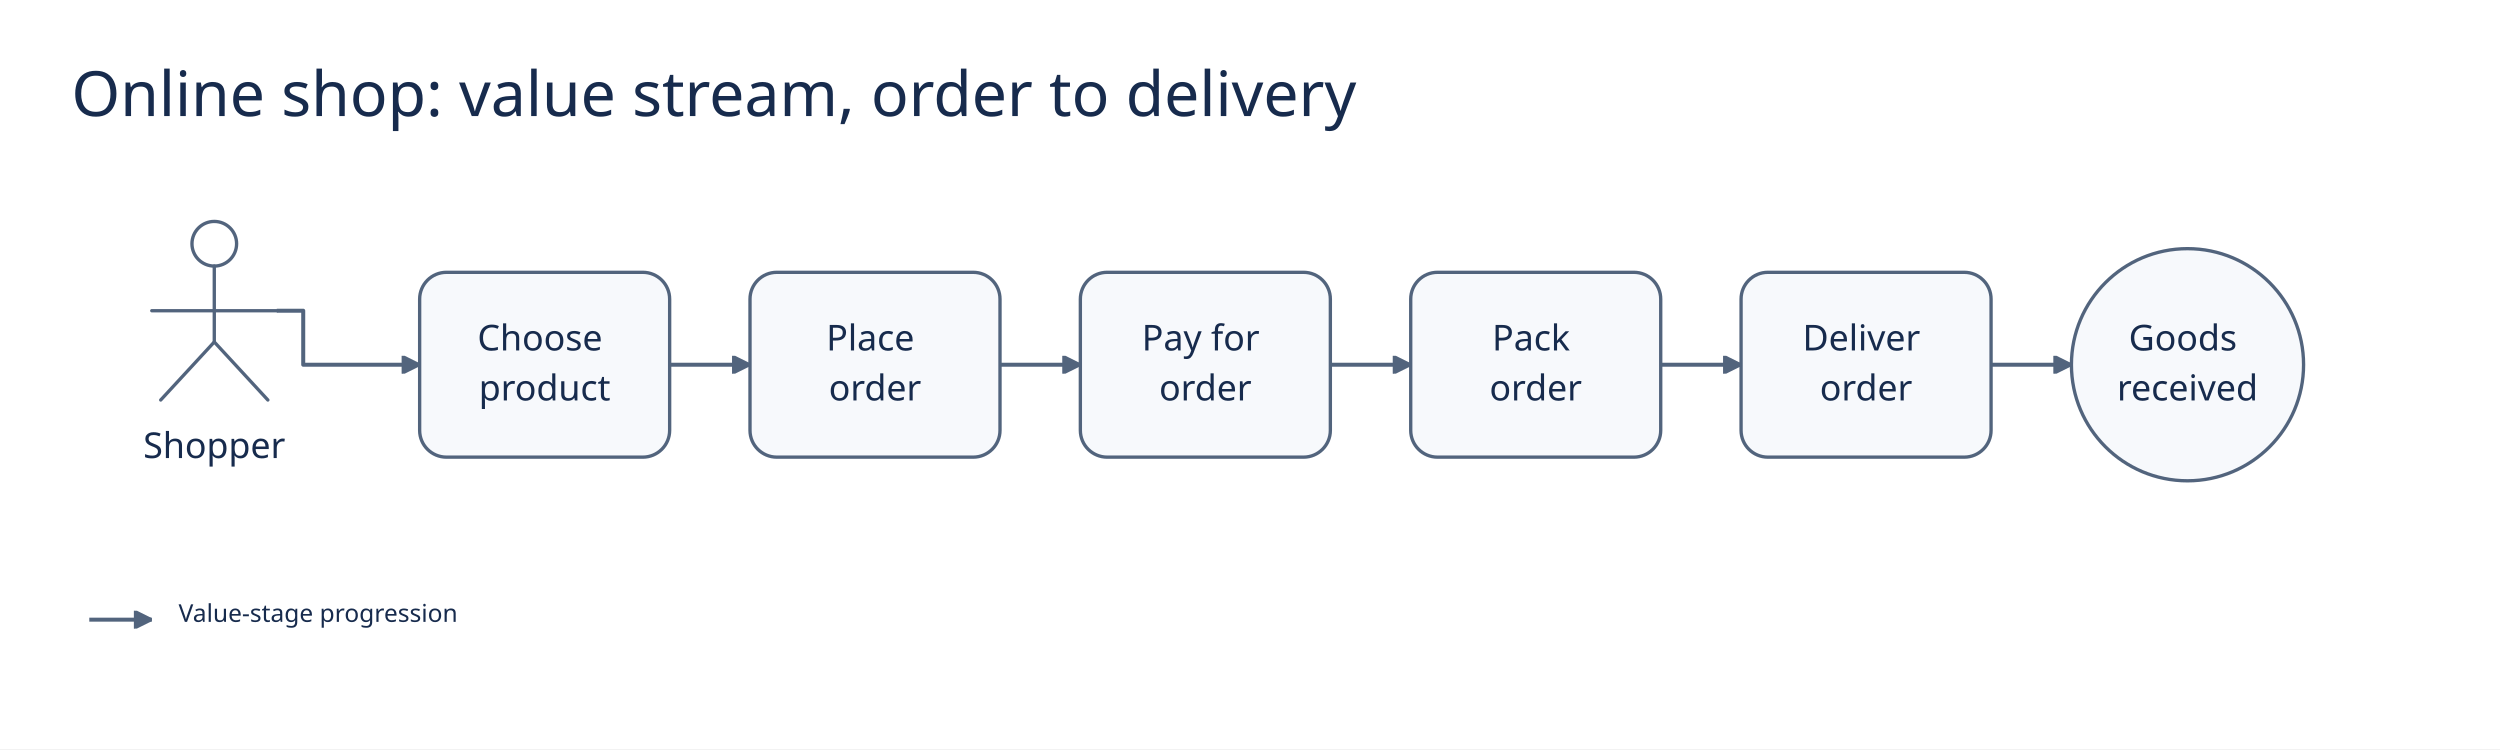
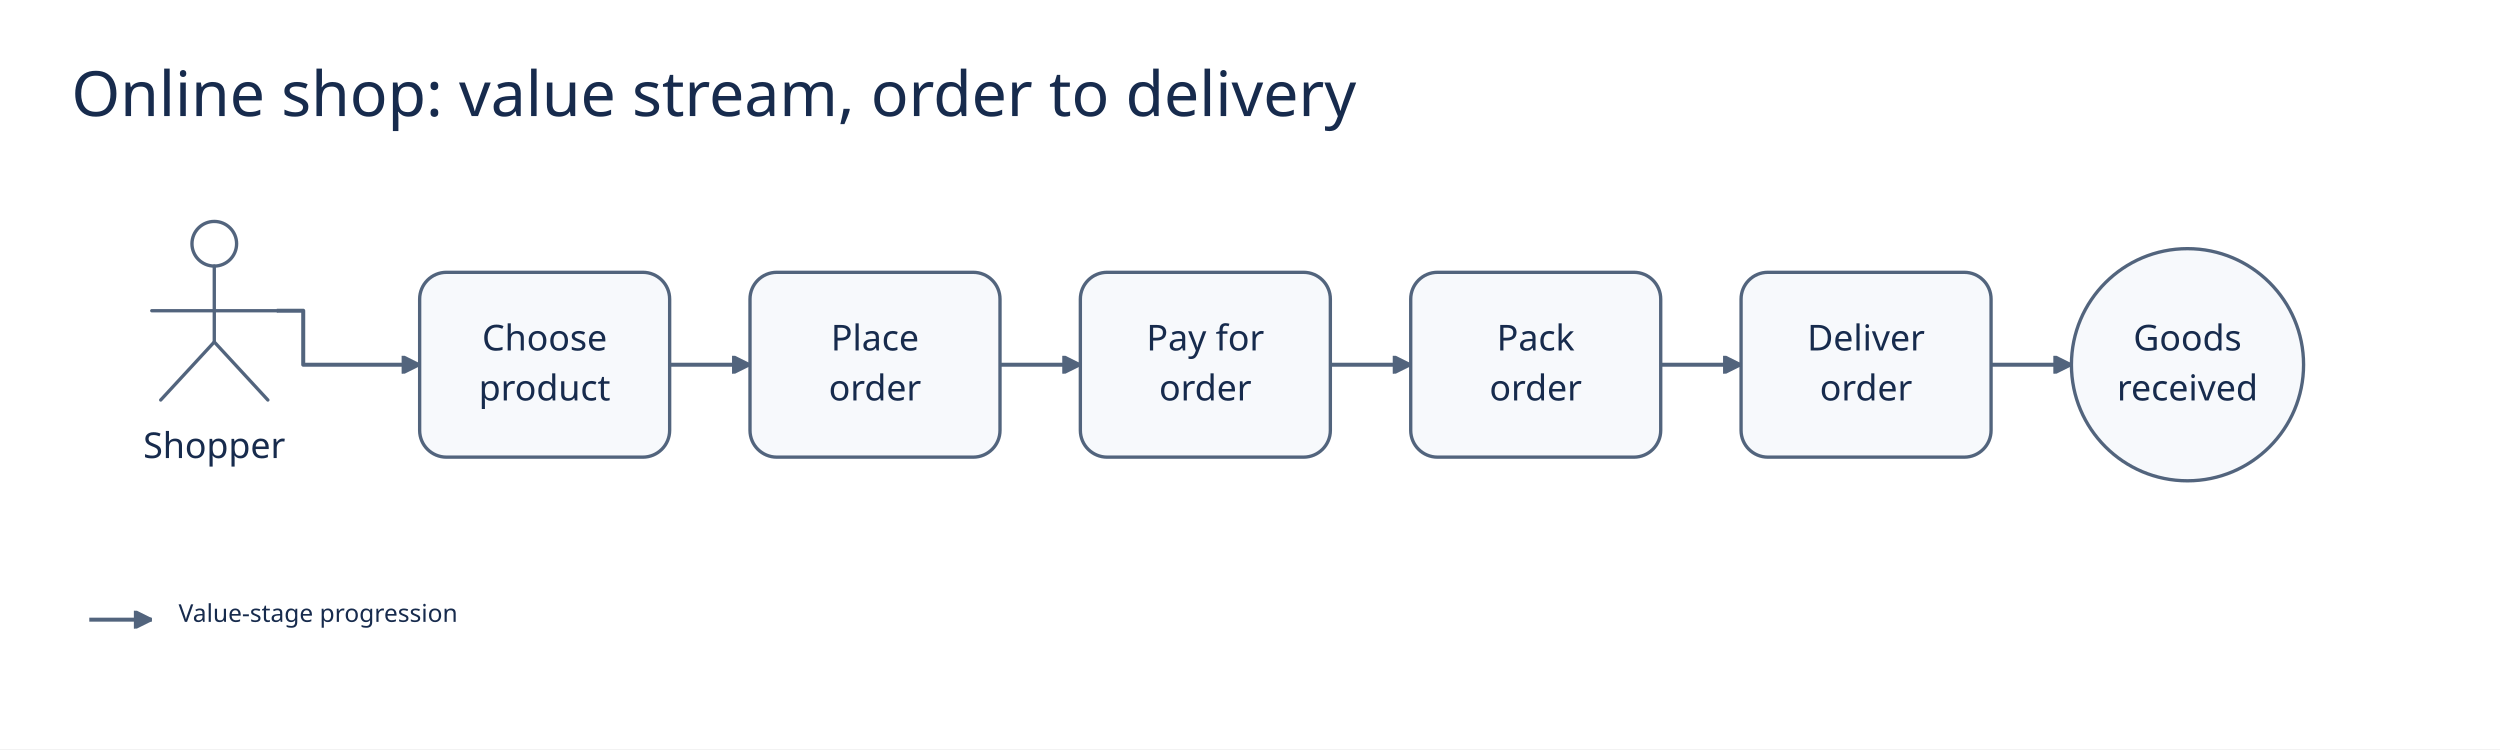
<svg xmlns="http://www.w3.org/2000/svg" viewBox="0 0 1120 335.6" width="1120" height="335.6" lang="en" role="img" aria-labelledby="a2-en-document-title a2-en-document-desc" data-archatlas="0.1" data-measured-with="pillow">
  <defs>
    <marker id="a2-en-marker-peer-arrow" viewBox="0 0 10 10" refX="10" refY="5" markerWidth="8" markerHeight="8" markerUnits="userSpaceOnUse" orient="auto-start-reverse">
      <path d="M 0 0 L 10 5 L 0 10 Z" fill="#52647d" stroke="#52647d" stroke-width="1.5" />
    </marker>
    <marker id="a2-en-marker-peer-circle" viewBox="0 0 10 10" refX="5" refY="5" markerWidth="8" markerHeight="8" markerUnits="userSpaceOnUse">
      <circle cx="5" cy="5" r="3.5" fill="#ffffff" stroke="#52647d" stroke-width="1.5" />
    </marker>
  </defs>
  <rect width="1120" height="335.6" fill="#ffffff" data-role="canvas" />
  <g id="a2-en-shape-node-who" data-id="who" data-role="node" data-parent="" data-kind="actor" fill="none" stroke="#52647d" stroke-width="1.5" data-box="40 99.2 112 128.4" stroke-linecap="round">
    <circle cx="96" cy="109.2" r="10" fill="#ffffff" />
    <polyline points="96,119.2 96,153.2" />
    <polyline points="68,139.2 124,139.2" />
    <polyline points="72,179.2 96,153.2 120,179.2" />
  </g>
  <rect id="a2-en-shape-node-s1" data-id="s1" data-role="node" data-parent="" data-kind="task" fill="#f7f9fc" stroke="#52647d" stroke-width="1.5" data-box="188 122 112 82.8" x="188" y="122" width="112" height="82.8" rx="12" />
  <rect id="a2-en-shape-node-s2" data-id="s2" data-role="node" data-parent="" data-kind="task" fill="#f7f9fc" stroke="#52647d" stroke-width="1.5" data-box="336 122 112 82.8" x="336" y="122" width="112" height="82.8" rx="12" />
  <rect id="a2-en-shape-node-s3" data-id="s3" data-role="node" data-parent="" data-kind="task" fill="#f7f9fc" stroke="#52647d" stroke-width="1.5" data-box="484 122 112 82.8" x="484" y="122" width="112" height="82.8" rx="12" />
  <rect id="a2-en-shape-node-s4" data-id="s4" data-role="node" data-parent="" data-kind="task" fill="#f7f9fc" stroke="#52647d" stroke-width="1.5" data-box="632 122 112 82.8" x="632" y="122" width="112" height="82.8" rx="12" />
  <rect id="a2-en-shape-node-s5" data-id="s5" data-role="node" data-parent="" data-kind="task" fill="#f7f9fc" stroke="#52647d" stroke-width="1.5" data-box="780 122 112 82.8" x="780" y="122" width="112" height="82.8" rx="12" />
  <ellipse id="a2-en-shape-node-val" data-id="val" data-role="node" data-parent="" data-kind="event" fill="#f7f9fc" stroke="#52647d" stroke-width="1.5" data-box="928 111.4 104 104" data-event-type="" cx="980" cy="163.4" rx="52" ry="52" />
  <polyline id="a2-en-edge-edge-1" data-id="edge-1" data-role="edge" data-from="who" data-to="s1" data-kind="call" points="124,139.2 135.844,139.2 135.844,163.4 188,163.4" fill="none" stroke="#52647d" stroke-width="1.8" stroke-linejoin="round" marker-end="url(#a2-en-marker-peer-arrow)" />
  <polyline id="a2-en-edge-edge-2" data-id="edge-2" data-role="edge" data-from="s1" data-to="s2" data-kind="call" points="300,163.4 336,163.4" fill="none" stroke="#52647d" stroke-width="1.8" stroke-linejoin="round" marker-end="url(#a2-en-marker-peer-arrow)" />
  <polyline id="a2-en-edge-edge-3" data-id="edge-3" data-role="edge" data-from="s2" data-to="s3" data-kind="call" points="448,163.4 484,163.4" fill="none" stroke="#52647d" stroke-width="1.8" stroke-linejoin="round" marker-end="url(#a2-en-marker-peer-arrow)" />
  <polyline id="a2-en-edge-edge-4" data-id="edge-4" data-role="edge" data-from="s3" data-to="s4" data-kind="call" points="596,163.4 632,163.4" fill="none" stroke="#52647d" stroke-width="1.8" stroke-linejoin="round" marker-end="url(#a2-en-marker-peer-arrow)" />
  <polyline id="a2-en-edge-edge-5" data-id="edge-5" data-role="edge" data-from="s4" data-to="s5" data-kind="call" points="744,163.4 780,163.4" fill="none" stroke="#52647d" stroke-width="1.8" stroke-linejoin="round" marker-end="url(#a2-en-marker-peer-arrow)" />
  <polyline id="a2-en-edge-edge-6" data-id="edge-6" data-role="edge" data-from="s5" data-to="val" data-kind="call" points="892,163.4 908,163.4 908,163.4 928,163.4" fill="none" stroke="#52647d" stroke-width="1.8" stroke-linejoin="round" marker-end="url(#a2-en-marker-peer-arrow)" />
  <polyline id="a2-en-edge-legend-line-0" data-id="legend-line-0" data-role="edge" data-from="" data-to="" data-kind="legend" points="40,277.6 68,277.6" fill="none" stroke="#52647d" stroke-width="1.8" stroke-linejoin="round" marker-end="url(#a2-en-marker-peer-arrow)" />
  <text id="a2-en-text-title-figure-title" data-id="figure-title" data-role="title" data-owner="" x="32" y="52" data-source="Online shop: value stream, order to delivery" font-size="28" font-family="&quot;Noto Sans&quot;, &quot;DejaVu Sans&quot;, &quot;Liberation Sans&quot;, &quot;Noto Sans CJK SC&quot;, sans-serif" text-anchor="start" fill="#172b4d" data-text-box="32 24 575.562 39.2">
    <tspan x="32" y="52">
-       <tspan font-family="Noto Sans">Online shop: value stream, order to delivery</tspan>
+       <tspan font-family="Noto Sans" x="32">Online</tspan>
+       <tspan font-family="Noto Sans" x="118.703"> </tspan>
+       <tspan font-family="Noto Sans" x="125.984">shop:</tspan>
+       <tspan font-family="Noto Sans" x="198.344"> </tspan>
+       <tspan font-family="Noto Sans" x="205.625">value</tspan>
+       <tspan font-family="Noto Sans" x="275.859"> </tspan>
+       <tspan font-family="Noto Sans" x="283.141">stream,</tspan>
+       <tspan font-family="Noto Sans" x="382.844"> </tspan>
+       <tspan font-family="Noto Sans" x="390.125">order</tspan>
+       <tspan font-family="Noto Sans" x="462.641"> </tspan>
+       <tspan font-family="Noto Sans" x="469.922">to</tspan>
+       <tspan font-family="Noto Sans" x="496.969"> </tspan>
+       <tspan font-family="Noto Sans" x="504.25">delivery</tspan>
    </tspan>
  </text>
-   <text id="a2-en-text-name-who-name" data-id="who-name" data-role="name" data-owner="who" x="96" y="205.2" data-source="Shopper" font-size="16" font-family="&quot;Noto Sans&quot;, &quot;DejaVu Sans&quot;, &quot;Liberation Sans&quot;, &quot;Noto Sans CJK SC&quot;, sans-serif" text-anchor="middle" fill="#172b4d" data-text-box="64.156 189.2 63.688 22.4">
-     <tspan x="96" y="205.2">
-       <tspan font-family="Noto Sans">Shopper</tspan>
+   <text id="a2-en-text-name-who-name" data-id="who-name" data-role="name" data-owner="who" x="96" y="205.2" data-source="Shopper" font-size="16" font-family="&quot;Noto Sans&quot;, &quot;DejaVu Sans&quot;, &quot;Liberation Sans&quot;, &quot;Noto Sans CJK SC&quot;, sans-serif" text-anchor="start" fill="#172b4d" data-text-box="64.156 189.2 63.688 22.4">
+     <tspan x="64.156" y="205.2">
+       <tspan font-family="Noto Sans" x="64.156">Shopper</tspan>
    </tspan>
  </text>
-   <text id="a2-en-text-name-s1-name" data-id="s1-name" data-role="name" data-owner="s1" x="244" y="157" data-source="Choose product" font-size="16" font-family="&quot;Noto Sans&quot;, &quot;DejaVu Sans&quot;, &quot;Liberation Sans&quot;, &quot;Noto Sans CJK SC&quot;, sans-serif" text-anchor="middle" fill="#172b4d" data-text-box="214.484 141 59.031 44.8">
-     <tspan x="244" y="157">
-       <tspan font-family="Noto Sans">Choose</tspan>
+   <text id="a2-en-text-name-s1-name" data-id="s1-name" data-role="name" data-owner="s1" x="244" y="157" data-source="Choose product" font-size="16" font-family="&quot;Noto Sans&quot;, &quot;DejaVu Sans&quot;, &quot;Liberation Sans&quot;, &quot;Noto Sans CJK SC&quot;, sans-serif" text-anchor="start" fill="#172b4d" data-text-box="214.484 141 59.031 44.8">
+     <tspan x="215.969" y="157">
+       <tspan font-family="Noto Sans" x="215.969">Choose</tspan>
    </tspan>
-     <tspan x="244" y="179.4">
-       <tspan font-family="Noto Sans">product</tspan>
+     <tspan x="214.484" y="179.4">
+       <tspan font-family="Noto Sans" x="214.484">product</tspan>
    </tspan>
  </text>
-   <text id="a2-en-text-name-s2-name" data-id="s2-name" data-role="name" data-owner="s2" x="392" y="157" data-source="Place order" font-size="16" font-family="&quot;Noto Sans&quot;, &quot;DejaVu Sans&quot;, &quot;Liberation Sans&quot;, &quot;Noto Sans CJK SC&quot;, sans-serif" text-anchor="middle" fill="#172b4d" data-text-box="371.266 141 41.469 44.8">
-     <tspan x="392" y="157">
-       <tspan font-family="Noto Sans">Place</tspan>
+   <text id="a2-en-text-name-s2-name" data-id="s2-name" data-role="name" data-owner="s2" x="392" y="157" data-source="Place order" font-size="16" font-family="&quot;Noto Sans&quot;, &quot;DejaVu Sans&quot;, &quot;Liberation Sans&quot;, &quot;Noto Sans CJK SC&quot;, sans-serif" text-anchor="start" fill="#172b4d" data-text-box="371.266 141 41.469 44.8">
+     <tspan x="372.25" y="157">
+       <tspan font-family="Noto Sans" x="372.25">Place</tspan>
    </tspan>
-     <tspan x="392" y="179.4">
-       <tspan font-family="Noto Sans">order</tspan>
+     <tspan x="371.266" y="179.4">
+       <tspan font-family="Noto Sans" x="371.266">order</tspan>
    </tspan>
  </text>
-   <text id="a2-en-text-name-s3-name" data-id="s3-name" data-role="name" data-owner="s3" x="540" y="157" data-source="Pay for order" font-size="16" font-family="&quot;Noto Sans&quot;, &quot;DejaVu Sans&quot;, &quot;Liberation Sans&quot;, &quot;Noto Sans CJK SC&quot;, sans-serif" text-anchor="middle" fill="#172b4d" data-text-box="513.617 141 52.766 44.8">
-     <tspan x="540" y="157">
-       <tspan font-family="Noto Sans">Pay for</tspan>
+   <text id="a2-en-text-name-s3-name" data-id="s3-name" data-role="name" data-owner="s3" x="540" y="157" data-source="Pay for order" font-size="16" font-family="&quot;Noto Sans&quot;, &quot;DejaVu Sans&quot;, &quot;Liberation Sans&quot;, &quot;Noto Sans CJK SC&quot;, sans-serif" text-anchor="start" fill="#172b4d" data-text-box="513.617 141 52.766 44.8">
+     <tspan x="513.617" y="157">
+       <tspan font-family="Noto Sans" x="513.617">Pay</tspan>
+       <tspan font-family="Noto Sans" x="540.43"> </tspan>
+       <tspan font-family="Noto Sans" x="544.586">for</tspan>
    </tspan>
-     <tspan x="540" y="179.4">
-       <tspan font-family="Noto Sans">order</tspan>
+     <tspan x="519.266" y="179.4">
+       <tspan font-family="Noto Sans" x="519.266">order</tspan>
    </tspan>
  </text>
-   <text id="a2-en-text-name-s4-name" data-id="s4-name" data-role="name" data-owner="s4" x="688" y="157" data-source="Pack order" font-size="16" font-family="&quot;Noto Sans&quot;, &quot;DejaVu Sans&quot;, &quot;Liberation Sans&quot;, &quot;Noto Sans CJK SC&quot;, sans-serif" text-anchor="middle" fill="#172b4d" data-text-box="667.266 141 41.469 44.8">
-     <tspan x="688" y="157">
-       <tspan font-family="Noto Sans">Pack</tspan>
+   <text id="a2-en-text-name-s4-name" data-id="s4-name" data-role="name" data-owner="s4" x="688" y="157" data-source="Pack order" font-size="16" font-family="&quot;Noto Sans&quot;, &quot;DejaVu Sans&quot;, &quot;Liberation Sans&quot;, &quot;Noto Sans CJK SC&quot;, sans-serif" text-anchor="start" fill="#172b4d" data-text-box="667.266 141 41.469 44.8">
+     <tspan x="670.555" y="157">
+       <tspan font-family="Noto Sans" x="670.555">Pack</tspan>
    </tspan>
-     <tspan x="688" y="179.4">
-       <tspan font-family="Noto Sans">order</tspan>
+     <tspan x="667.266" y="179.4">
+       <tspan font-family="Noto Sans" x="667.266">order</tspan>
    </tspan>
  </text>
-   <text id="a2-en-text-name-s5-name" data-id="s5-name" data-role="name" data-owner="s5" x="836" y="157" data-source="Deliver order" font-size="16" font-family="&quot;Noto Sans&quot;, &quot;DejaVu Sans&quot;, &quot;Liberation Sans&quot;, &quot;Noto Sans CJK SC&quot;, sans-serif" text-anchor="middle" fill="#172b4d" data-text-box="809.633 141 52.734 44.8">
-     <tspan x="836" y="157">
-       <tspan font-family="Noto Sans">Deliver</tspan>
+   <text id="a2-en-text-name-s5-name" data-id="s5-name" data-role="name" data-owner="s5" x="836" y="157" data-source="Deliver order" font-size="16" font-family="&quot;Noto Sans&quot;, &quot;DejaVu Sans&quot;, &quot;Liberation Sans&quot;, &quot;Noto Sans CJK SC&quot;, sans-serif" text-anchor="start" fill="#172b4d" data-text-box="809.633 141 52.734 44.8">
+     <tspan x="809.633" y="157">
+       <tspan font-family="Noto Sans" x="809.633">Deliver</tspan>
    </tspan>
-     <tspan x="836" y="179.4">
-       <tspan font-family="Noto Sans">order</tspan>
+     <tspan x="815.266" y="179.4">
+       <tspan font-family="Noto Sans" x="815.266">order</tspan>
    </tspan>
  </text>
-   <text id="a2-en-text-name-val-name" data-id="val-name" data-role="name" data-owner="val" x="980" y="157" data-source="Goods received" font-size="16" font-family="&quot;Noto Sans&quot;, &quot;DejaVu Sans&quot;, &quot;Liberation Sans&quot;, &quot;Noto Sans CJK SC&quot;, sans-serif" text-anchor="middle" fill="#172b4d" data-text-box="948.414 141 63.172 44.8">
-     <tspan x="980" y="157">
-       <tspan font-family="Noto Sans">Goods</tspan>
+   <text id="a2-en-text-name-val-name" data-id="val-name" data-role="name" data-owner="val" x="980" y="157" data-source="Goods received" font-size="16" font-family="&quot;Noto Sans&quot;, &quot;DejaVu Sans&quot;, &quot;Liberation Sans&quot;, &quot;Noto Sans CJK SC&quot;, sans-serif" text-anchor="start" fill="#172b4d" data-text-box="948.414 141 63.172 44.8">
+     <tspan x="955.742" y="157">
+       <tspan font-family="Noto Sans" x="955.742">Goods</tspan>
    </tspan>
-     <tspan x="980" y="179.4">
-       <tspan font-family="Noto Sans">received</tspan>
+     <tspan x="948.414" y="179.4">
+       <tspan font-family="Noto Sans" x="948.414">received</tspan>
    </tspan>
  </text>
  <text id="a2-en-text-legend-legend-0" data-id="legend-0" data-role="legend" data-owner="" x="80" y="278.6" data-source="Value-stage progression" font-size="11" font-family="&quot;Noto Sans&quot;, &quot;DejaVu Sans&quot;, &quot;Liberation Sans&quot;, &quot;Noto Sans CJK SC&quot;, sans-serif" text-anchor="start" fill="#172b4d" data-text-box="80 267.6 125.047 15.4">
    <tspan x="80" y="278.6">
-       <tspan font-family="Noto Sans">Value-stage progression</tspan>
+       <tspan font-family="Noto Sans" x="80">Value-stage</tspan>
+       <tspan font-family="Noto Sans" x="140.312"> </tspan>
+       <tspan font-family="Noto Sans" x="143.172">progression</tspan>
    </tspan>
  </text>
</svg>
